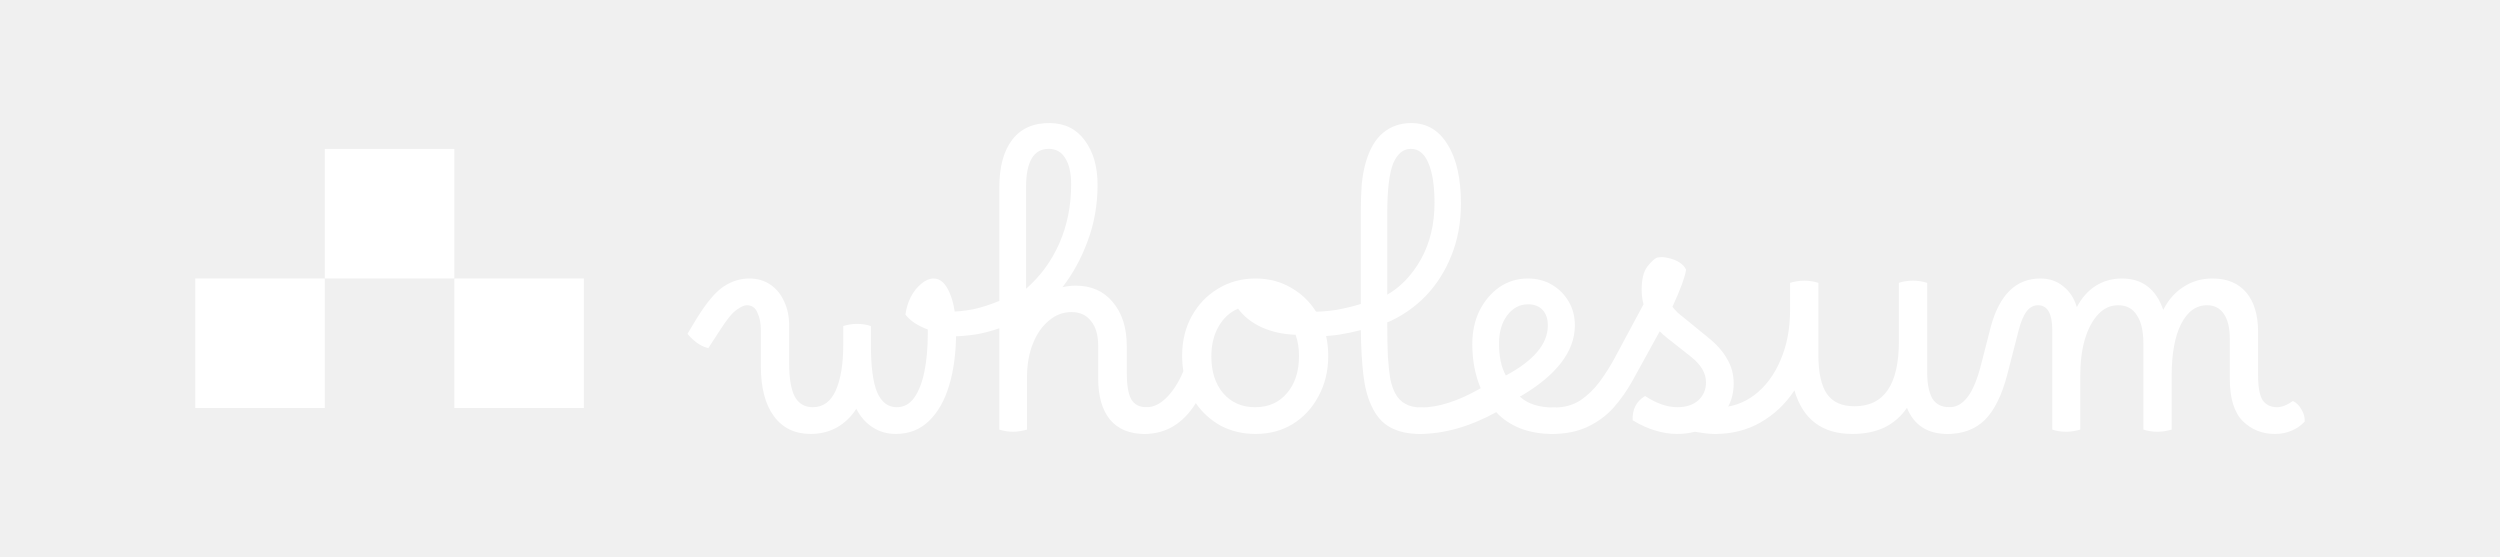
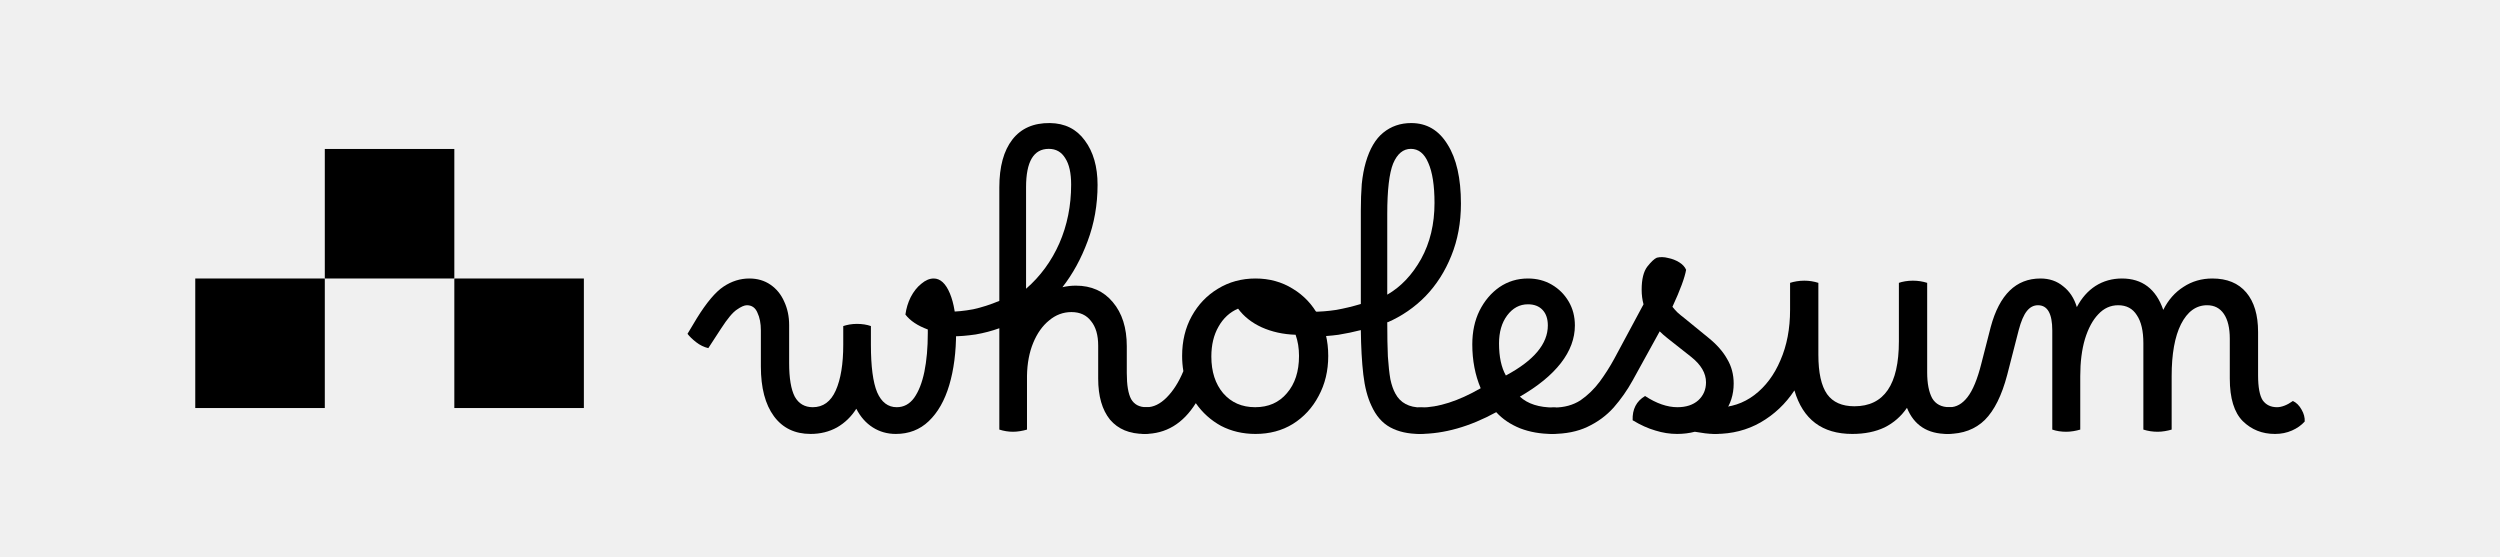
<svg xmlns="http://www.w3.org/2000/svg" width="193" height="43" viewBox="0 0 193 43" fill="none">
-   <rect width="10" height="10" transform="matrix(-1 8.74228e-08 8.74228e-08 1 35.0745 11.5)" fill="white" />
-   <rect width="10" height="10" transform="matrix(-1 8.74228e-08 8.74228e-08 1 45.0745 21.5)" fill="white" />
-   <rect width="10" height="10" transform="matrix(-1 8.74228e-08 8.74228e-08 1 25.0745 21.5)" fill="white" />
-   <path d="M54.682 26.876C54.346 26.796 54.035 26.644 53.746 26.42C53.459 26.196 53.234 25.98 53.075 25.772L53.794 24.572C54.547 23.356 55.234 22.54 55.858 22.124C56.483 21.708 57.147 21.5 57.85 21.5C58.474 21.5 59.019 21.66 59.483 21.98C59.947 22.3 60.298 22.732 60.538 23.276C60.794 23.82 60.922 24.428 60.922 25.1V28.028C60.922 29.196 61.066 30.06 61.355 30.62C61.658 31.164 62.123 31.436 62.746 31.436C63.547 31.436 64.138 31.004 64.522 30.14C64.906 29.276 65.099 28.1 65.099 26.612V25.172C65.243 25.124 65.403 25.084 65.579 25.052C65.77 25.02 65.963 25.004 66.154 25.004C66.555 25.004 66.915 25.06 67.234 25.172V26.612C67.234 28.292 67.394 29.516 67.715 30.284C68.05 31.052 68.555 31.436 69.227 31.436C69.77 31.436 70.219 31.196 70.57 30.716C70.922 30.22 71.186 29.548 71.362 28.7C71.538 27.836 71.626 26.844 71.626 25.724C71.626 25.628 71.626 25.532 71.626 25.436C70.843 25.148 70.266 24.764 69.898 24.284C69.963 23.804 70.099 23.356 70.306 22.94C70.531 22.508 70.802 22.164 71.123 21.908C71.442 21.636 71.763 21.5 72.082 21.5C72.594 21.5 73.01 21.884 73.331 22.652C73.65 23.42 73.811 24.412 73.811 25.628C73.811 27.18 73.635 28.548 73.282 29.732C72.93 30.916 72.403 31.844 71.698 32.516C71.01 33.172 70.162 33.5 69.154 33.5C68.499 33.5 67.906 33.332 67.379 32.996C66.85 32.66 66.427 32.18 66.106 31.556C65.722 32.164 65.227 32.644 64.618 32.996C64.01 33.332 63.331 33.5 62.578 33.5C61.362 33.5 60.419 33.044 59.746 32.132C59.075 31.22 58.739 29.94 58.739 28.292V25.508C58.739 24.964 58.651 24.508 58.474 24.14C58.315 23.756 58.042 23.564 57.658 23.564C57.467 23.564 57.211 23.676 56.891 23.9C56.571 24.108 56.163 24.596 55.666 25.364L54.682 26.876Z" fill="white" />
-   <path d="M79.284 33.164C79.124 33.212 78.948 33.252 78.756 33.284C78.564 33.316 78.38 33.332 78.204 33.332C77.852 33.332 77.5 33.276 77.148 33.164V25.34C76.572 25.548 75.964 25.708 75.324 25.82C74.668 25.916 74.076 25.964 73.548 25.964C72.988 25.964 72.58 25.892 72.324 25.748C72.068 25.604 71.94 25.324 71.94 24.908C71.94 24.62 71.996 24.412 72.108 24.284C72.22 24.14 72.348 24.068 72.492 24.068H73.14C73.796 24.068 74.46 24.004 75.132 23.876C75.788 23.732 76.46 23.516 77.148 23.228V14.468C77.148 12.868 77.484 11.636 78.156 10.772C78.828 9.908 79.796 9.484 81.06 9.5C82.212 9.516 83.108 9.964 83.748 10.844C84.404 11.724 84.732 12.868 84.732 14.276C84.732 15.812 84.476 17.26 83.964 18.62C83.468 19.964 82.82 21.148 82.02 22.172C82.356 22.092 82.7 22.052 83.052 22.052C84.252 22.052 85.204 22.476 85.908 23.324C86.628 24.172 86.988 25.308 86.988 26.732V28.796C86.988 29.724 87.1 30.396 87.324 30.812C87.564 31.228 87.956 31.436 88.5 31.436C88.756 31.436 88.94 31.54 89.052 31.748C89.164 31.94 89.22 32.188 89.22 32.492C89.22 32.796 89.14 33.036 88.98 33.212C88.836 33.404 88.628 33.5 88.356 33.5C87.204 33.5 86.316 33.132 85.692 32.396C85.084 31.644 84.78 30.588 84.78 29.228V26.684C84.78 25.868 84.596 25.236 84.228 24.788C83.876 24.324 83.372 24.092 82.716 24.092C82.076 24.092 81.5 24.308 80.988 24.74C80.476 25.156 80.068 25.732 79.764 26.468C79.46 27.204 79.3 28.052 79.284 29.012V33.164ZM79.212 14.444V22.292C80.316 21.332 81.172 20.164 81.78 18.788C82.388 17.396 82.692 15.884 82.692 14.252C82.692 13.356 82.54 12.676 82.236 12.212C81.948 11.732 81.524 11.492 80.964 11.492C79.796 11.492 79.212 12.476 79.212 14.444Z" fill="white" />
-   <path d="M88.524 31.436C89.052 31.436 89.564 31.188 90.06 30.692C90.572 30.18 91.004 29.5 91.356 28.652C91.292 28.268 91.26 27.876 91.26 27.476C91.26 26.324 91.508 25.3 92.004 24.404C92.5 23.508 93.172 22.804 94.02 22.292C94.884 21.764 95.852 21.5 96.924 21.5C97.996 21.5 98.956 21.764 99.804 22.292C100.652 22.804 101.316 23.508 101.796 24.404C102.292 25.3 102.54 26.324 102.54 27.476C102.54 28.628 102.292 29.66 101.796 30.572C101.316 31.484 100.652 32.204 99.804 32.732C98.972 33.244 98.012 33.5 96.924 33.5C95.948 33.5 95.06 33.292 94.26 32.876C93.476 32.444 92.828 31.86 92.316 31.124C91.324 32.708 90.004 33.5 88.356 33.5C88.148 33.5 87.98 33.404 87.852 33.212C87.724 33.02 87.66 32.772 87.66 32.468C87.66 31.78 87.948 31.436 88.524 31.436ZM96.9 31.436C97.924 31.436 98.74 31.076 99.348 30.356C99.972 29.636 100.284 28.676 100.284 27.476C100.284 26.884 100.196 26.34 100.02 25.844C99.06 25.812 98.188 25.62 97.404 25.268C96.636 24.916 96.028 24.436 95.58 23.828C94.94 24.1 94.436 24.564 94.068 25.22C93.7 25.86 93.516 26.628 93.516 27.524C93.516 28.692 93.82 29.636 94.428 30.356C95.052 31.076 95.876 31.436 96.9 31.436Z" fill="white" />
-   <path d="M109.592 33.5C108.712 33.5 107.96 33.332 107.336 32.996C106.712 32.66 106.224 32.1 105.872 31.316C105.568 30.676 105.36 29.876 105.248 28.916C105.136 27.956 105.072 26.812 105.056 25.484C104.496 25.628 103.92 25.748 103.328 25.844C102.736 25.924 102.192 25.964 101.696 25.964C101.136 25.964 100.728 25.892 100.472 25.748C100.216 25.604 100.088 25.324 100.088 24.908C100.088 24.62 100.144 24.412 100.256 24.284C100.368 24.14 100.496 24.068 100.64 24.068H101.288C101.912 24.068 102.536 24.02 103.16 23.924C103.784 23.812 104.416 23.66 105.056 23.468V16.268C105.056 15.516 105.08 14.828 105.128 14.204C105.192 13.58 105.296 13.02 105.44 12.524C105.744 11.484 106.192 10.724 106.784 10.244C107.392 9.748 108.112 9.5 108.944 9.5C110.144 9.5 111.08 10.052 111.752 11.156C112.44 12.244 112.784 13.764 112.784 15.716C112.784 17.188 112.536 18.532 112.04 19.748C111.56 20.948 110.896 21.988 110.048 22.868C109.2 23.732 108.224 24.404 107.12 24.884L107.096 24.836C107.096 25.924 107.112 26.82 107.144 27.524C107.192 28.228 107.256 28.812 107.336 29.276C107.432 29.724 107.56 30.092 107.72 30.38C108.104 31.1 108.776 31.46 109.736 31.46C109.96 31.46 110.136 31.556 110.264 31.748C110.408 31.924 110.48 32.172 110.48 32.492C110.48 33.164 110.184 33.5 109.592 33.5ZM107.096 16.532V22.748C108.152 22.14 109.024 21.22 109.712 19.988C110.4 18.74 110.744 17.3 110.744 15.668C110.744 14.324 110.584 13.292 110.264 12.572C109.96 11.852 109.512 11.492 108.92 11.492C108.328 11.492 107.872 11.868 107.552 12.62C107.248 13.372 107.096 14.676 107.096 16.532Z" fill="white" />
-   <path d="M109.581 33.5C109.373 33.5 109.197 33.404 109.053 33.212C108.909 33.02 108.837 32.788 108.837 32.516C108.837 32.18 108.917 31.924 109.077 31.748C109.221 31.556 109.421 31.46 109.677 31.46C111.037 31.46 112.581 30.964 114.309 29.972C113.877 28.948 113.661 27.82 113.661 26.588C113.661 25.612 113.845 24.748 114.213 23.996C114.597 23.228 115.109 22.62 115.749 22.172C116.405 21.724 117.141 21.5 117.957 21.5C118.645 21.5 119.261 21.66 119.805 21.98C120.349 22.3 120.781 22.732 121.101 23.276C121.421 23.82 121.581 24.436 121.581 25.124C121.581 26.132 121.221 27.1 120.501 28.028C119.781 28.956 118.725 29.82 117.333 30.62C117.941 31.18 118.813 31.46 119.949 31.46C120.157 31.46 120.325 31.556 120.453 31.748C120.597 31.94 120.669 32.196 120.669 32.516C120.669 32.82 120.589 33.06 120.429 33.236C120.285 33.412 120.085 33.5 119.829 33.5C118.933 33.5 118.109 33.356 117.357 33.068C116.605 32.764 115.989 32.348 115.509 31.82C113.461 32.94 111.485 33.5 109.581 33.5ZM115.725 26.516C115.725 27.54 115.901 28.364 116.253 28.988C118.413 27.836 119.493 26.548 119.493 25.124C119.493 24.612 119.357 24.212 119.085 23.924C118.813 23.636 118.437 23.492 117.957 23.492C117.317 23.492 116.781 23.78 116.349 24.356C115.933 24.916 115.725 25.636 115.725 26.516Z" fill="white" />
-   <path d="M119.8 33.5C119.592 33.5 119.424 33.404 119.296 33.212C119.168 33.02 119.104 32.772 119.104 32.468C119.104 32.148 119.192 31.9 119.368 31.724C119.528 31.548 119.736 31.46 119.992 31.46C120.76 31.46 121.432 31.276 122.008 30.908C122.568 30.524 123.064 30.044 123.496 29.468C123.928 28.876 124.304 28.284 124.624 27.692L126.88 23.492C126.784 23.14 126.736 22.764 126.736 22.364C126.736 21.564 126.88 20.972 127.168 20.588C127.472 20.204 127.72 19.972 127.912 19.892C128.184 19.828 128.472 19.836 128.776 19.916C129.096 19.98 129.384 20.092 129.64 20.252C129.896 20.412 130.072 20.604 130.168 20.828C130.12 21.116 130.008 21.5 129.832 21.98C129.656 22.46 129.416 23.028 129.112 23.684C129.224 23.828 129.352 23.972 129.496 24.116C129.656 24.26 129.84 24.412 130.048 24.572L131.872 26.06C132.528 26.588 133.016 27.14 133.336 27.716C133.672 28.276 133.84 28.908 133.84 29.612C133.84 30.46 133.6 31.212 133.12 31.868C133.2 32.044 133.24 32.252 133.24 32.492C133.24 32.796 133.16 33.036 133 33.212C132.856 33.404 132.648 33.5 132.376 33.5C132.12 33.5 131.872 33.484 131.632 33.452C131.392 33.42 131.128 33.38 130.84 33.332C130.408 33.444 129.952 33.5 129.472 33.5C128.912 33.5 128.352 33.412 127.792 33.236C127.232 33.076 126.648 32.812 126.04 32.444C126.008 31.596 126.328 30.972 127 30.572C127.88 31.148 128.712 31.436 129.496 31.436C130.168 31.436 130.704 31.26 131.104 30.908C131.504 30.54 131.704 30.076 131.704 29.516C131.704 28.812 131.32 28.156 130.552 27.548L128.728 26.108C128.504 25.932 128.304 25.756 128.128 25.58C128.08 25.66 128.032 25.748 127.984 25.844L126.04 29.372C125.624 30.124 125.136 30.82 124.576 31.46C124.016 32.084 123.344 32.58 122.56 32.948C121.792 33.316 120.872 33.5 119.8 33.5Z" fill="white" />
-   <path d="M132.434 33.5C132.194 33.5 132.01 33.404 131.882 33.212C131.738 33.02 131.666 32.772 131.666 32.468C131.666 32.148 131.746 31.9 131.906 31.724C132.066 31.548 132.274 31.46 132.53 31.46C133.618 31.46 134.586 31.14 135.434 30.5C136.298 29.844 136.97 28.948 137.45 27.812C137.946 26.676 138.194 25.38 138.194 23.924V21.836C138.338 21.788 138.506 21.748 138.698 21.716C138.89 21.684 139.09 21.668 139.298 21.668C139.666 21.668 140.026 21.724 140.378 21.836V27.38C140.378 28.772 140.602 29.788 141.05 30.428C141.498 31.052 142.202 31.364 143.162 31.364C145.45 31.364 146.594 29.692 146.594 26.348V21.836C146.722 21.788 146.882 21.748 147.074 21.716C147.266 21.684 147.466 21.668 147.674 21.668C148.058 21.668 148.426 21.724 148.778 21.836V28.748C148.778 29.596 148.906 30.26 149.162 30.74C149.434 31.204 149.882 31.436 150.506 31.436C150.778 31.436 150.962 31.548 151.058 31.772C151.154 31.996 151.202 32.236 151.202 32.492C151.202 32.748 151.13 32.98 150.986 33.188C150.858 33.396 150.642 33.5 150.338 33.5C148.802 33.5 147.762 32.828 147.218 31.484C146.77 32.14 146.194 32.644 145.49 32.996C144.786 33.332 143.954 33.5 142.994 33.5C140.674 33.5 139.186 32.38 138.53 30.14C137.842 31.18 136.97 32.004 135.914 32.612C134.874 33.204 133.714 33.5 132.434 33.5Z" fill="white" />
-   <path d="M150.348 33.5C150.14 33.5 149.972 33.404 149.844 33.212C149.716 33.02 149.652 32.772 149.652 32.468C149.652 31.78 149.94 31.436 150.516 31.436C151.028 31.436 151.484 31.18 151.884 30.668C152.3 30.14 152.66 29.268 152.964 28.052L153.684 25.244C154.356 22.748 155.636 21.5 157.524 21.5C158.212 21.5 158.796 21.7 159.276 22.1C159.772 22.484 160.124 23.02 160.332 23.708C160.7 23.004 161.18 22.46 161.772 22.076C162.38 21.692 163.06 21.5 163.812 21.5C165.38 21.5 166.444 22.308 167.004 23.924C167.388 23.156 167.908 22.564 168.564 22.148C169.22 21.716 169.964 21.5 170.796 21.5C171.932 21.5 172.804 21.86 173.412 22.58C174.02 23.3 174.324 24.316 174.324 25.628V28.964C174.324 29.892 174.444 30.54 174.684 30.908C174.94 31.26 175.308 31.436 175.788 31.436C175.964 31.436 176.156 31.396 176.364 31.316C176.572 31.236 176.788 31.116 177.012 30.956C177.284 31.084 177.508 31.308 177.684 31.628C177.86 31.932 177.94 32.236 177.924 32.54C177.668 32.828 177.34 33.06 176.94 33.236C176.54 33.412 176.108 33.5 175.644 33.5H175.62C174.644 33.5 173.82 33.172 173.148 32.516C172.476 31.844 172.14 30.748 172.14 29.228V26.156C172.14 25.324 171.988 24.684 171.684 24.236C171.38 23.788 170.948 23.564 170.388 23.564C169.54 23.564 168.868 24.052 168.372 25.028C167.892 25.988 167.652 27.324 167.652 29.036V33.164C167.492 33.212 167.316 33.252 167.124 33.284C166.932 33.316 166.748 33.332 166.572 33.332C166.188 33.332 165.82 33.276 165.468 33.164V26.492C165.468 25.548 165.3 24.828 164.964 24.332C164.644 23.82 164.164 23.564 163.524 23.564C162.932 23.564 162.42 23.796 161.988 24.26C161.556 24.708 161.212 25.348 160.956 26.18C160.716 26.996 160.596 27.948 160.596 29.036V33.164C160.436 33.212 160.26 33.252 160.068 33.284C159.876 33.316 159.692 33.332 159.516 33.332C159.116 33.332 158.756 33.276 158.436 33.164V25.508C158.436 24.212 158.068 23.564 157.332 23.564C156.996 23.564 156.708 23.716 156.468 24.02C156.228 24.324 156.02 24.812 155.844 25.484L154.956 28.94C154.54 30.524 153.964 31.684 153.228 32.42C152.492 33.14 151.532 33.5 150.348 33.5Z" fill="white" />
+   <rect width="10" height="10" transform="matrix(-1 8.74228e-08 8.74228e-08 1 35.0745 11.5)" fill="currentColor" />
+   <rect width="10" height="10" transform="matrix(-1 8.74228e-08 8.74228e-08 1 45.0745 21.5)" fill="currentColor" />
+   <rect width="10" height="10" transform="matrix(-1 8.74228e-08 8.74228e-08 1 25.0745 21.5)" fill="currentColor" />
+   <path d="M54.682 26.876C54.346 26.796 54.035 26.644 53.746 26.42C53.459 26.196 53.234 25.98 53.075 25.772L53.794 24.572C54.547 23.356 55.234 22.54 55.858 22.124C56.483 21.708 57.147 21.5 57.85 21.5C58.474 21.5 59.019 21.66 59.483 21.98C59.947 22.3 60.298 22.732 60.538 23.276C60.794 23.82 60.922 24.428 60.922 25.1V28.028C60.922 29.196 61.066 30.06 61.355 30.62C61.658 31.164 62.123 31.436 62.746 31.436C63.547 31.436 64.138 31.004 64.522 30.14C64.906 29.276 65.099 28.1 65.099 26.612V25.172C65.243 25.124 65.403 25.084 65.579 25.052C65.77 25.02 65.963 25.004 66.154 25.004C66.555 25.004 66.915 25.06 67.234 25.172V26.612C67.234 28.292 67.394 29.516 67.715 30.284C68.05 31.052 68.555 31.436 69.227 31.436C69.77 31.436 70.219 31.196 70.57 30.716C70.922 30.22 71.186 29.548 71.362 28.7C71.538 27.836 71.626 26.844 71.626 25.724C71.626 25.628 71.626 25.532 71.626 25.436C70.843 25.148 70.266 24.764 69.898 24.284C69.963 23.804 70.099 23.356 70.306 22.94C70.531 22.508 70.802 22.164 71.123 21.908C71.442 21.636 71.763 21.5 72.082 21.5C72.594 21.5 73.01 21.884 73.331 22.652C73.65 23.42 73.811 24.412 73.811 25.628C73.811 27.18 73.635 28.548 73.282 29.732C72.93 30.916 72.403 31.844 71.698 32.516C71.01 33.172 70.162 33.5 69.154 33.5C68.499 33.5 67.906 33.332 67.379 32.996C66.85 32.66 66.427 32.18 66.106 31.556C65.722 32.164 65.227 32.644 64.618 32.996C64.01 33.332 63.331 33.5 62.578 33.5C61.362 33.5 60.419 33.044 59.746 32.132C59.075 31.22 58.739 29.94 58.739 28.292V25.508C58.739 24.964 58.651 24.508 58.474 24.14C58.315 23.756 58.042 23.564 57.658 23.564C57.467 23.564 57.211 23.676 56.891 23.9C56.571 24.108 56.163 24.596 55.666 25.364L54.682 26.876Z" fill="currentColor" />
+   <path d="M79.284 33.164C79.124 33.212 78.948 33.252 78.756 33.284C78.564 33.316 78.38 33.332 78.204 33.332C77.852 33.332 77.5 33.276 77.148 33.164V25.34C76.572 25.548 75.964 25.708 75.324 25.82C74.668 25.916 74.076 25.964 73.548 25.964C72.988 25.964 72.58 25.892 72.324 25.748C72.068 25.604 71.94 25.324 71.94 24.908C71.94 24.62 71.996 24.412 72.108 24.284C72.22 24.14 72.348 24.068 72.492 24.068H73.14C73.796 24.068 74.46 24.004 75.132 23.876C75.788 23.732 76.46 23.516 77.148 23.228V14.468C77.148 12.868 77.484 11.636 78.156 10.772C78.828 9.908 79.796 9.484 81.06 9.5C82.212 9.516 83.108 9.964 83.748 10.844C84.404 11.724 84.732 12.868 84.732 14.276C84.732 15.812 84.476 17.26 83.964 18.62C83.468 19.964 82.82 21.148 82.02 22.172C82.356 22.092 82.7 22.052 83.052 22.052C84.252 22.052 85.204 22.476 85.908 23.324C86.628 24.172 86.988 25.308 86.988 26.732V28.796C86.988 29.724 87.1 30.396 87.324 30.812C87.564 31.228 87.956 31.436 88.5 31.436C88.756 31.436 88.94 31.54 89.052 31.748C89.164 31.94 89.22 32.188 89.22 32.492C89.22 32.796 89.14 33.036 88.98 33.212C88.836 33.404 88.628 33.5 88.356 33.5C87.204 33.5 86.316 33.132 85.692 32.396C85.084 31.644 84.78 30.588 84.78 29.228V26.684C84.78 25.868 84.596 25.236 84.228 24.788C83.876 24.324 83.372 24.092 82.716 24.092C82.076 24.092 81.5 24.308 80.988 24.74C80.476 25.156 80.068 25.732 79.764 26.468C79.46 27.204 79.3 28.052 79.284 29.012V33.164ZM79.212 14.444V22.292C80.316 21.332 81.172 20.164 81.78 18.788C82.388 17.396 82.692 15.884 82.692 14.252C82.692 13.356 82.54 12.676 82.236 12.212C81.948 11.732 81.524 11.492 80.964 11.492C79.796 11.492 79.212 12.476 79.212 14.444Z" fill="currentColor" />
+   <path d="M88.524 31.436C89.052 31.436 89.564 31.188 90.06 30.692C90.572 30.18 91.004 29.5 91.356 28.652C91.292 28.268 91.26 27.876 91.26 27.476C91.26 26.324 91.508 25.3 92.004 24.404C92.5 23.508 93.172 22.804 94.02 22.292C94.884 21.764 95.852 21.5 96.924 21.5C97.996 21.5 98.956 21.764 99.804 22.292C100.652 22.804 101.316 23.508 101.796 24.404C102.292 25.3 102.54 26.324 102.54 27.476C102.54 28.628 102.292 29.66 101.796 30.572C101.316 31.484 100.652 32.204 99.804 32.732C98.972 33.244 98.012 33.5 96.924 33.5C95.948 33.5 95.06 33.292 94.26 32.876C93.476 32.444 92.828 31.86 92.316 31.124C91.324 32.708 90.004 33.5 88.356 33.5C88.148 33.5 87.98 33.404 87.852 33.212C87.724 33.02 87.66 32.772 87.66 32.468C87.66 31.78 87.948 31.436 88.524 31.436ZM96.9 31.436C97.924 31.436 98.74 31.076 99.348 30.356C99.972 29.636 100.284 28.676 100.284 27.476C100.284 26.884 100.196 26.34 100.02 25.844C99.06 25.812 98.188 25.62 97.404 25.268C96.636 24.916 96.028 24.436 95.58 23.828C94.94 24.1 94.436 24.564 94.068 25.22C93.7 25.86 93.516 26.628 93.516 27.524C93.516 28.692 93.82 29.636 94.428 30.356C95.052 31.076 95.876 31.436 96.9 31.436Z" fill="currentColor" />
+   <path d="M109.592 33.5C108.712 33.5 107.96 33.332 107.336 32.996C106.712 32.66 106.224 32.1 105.872 31.316C105.568 30.676 105.36 29.876 105.248 28.916C105.136 27.956 105.072 26.812 105.056 25.484C104.496 25.628 103.92 25.748 103.328 25.844C102.736 25.924 102.192 25.964 101.696 25.964C101.136 25.964 100.728 25.892 100.472 25.748C100.216 25.604 100.088 25.324 100.088 24.908C100.088 24.62 100.144 24.412 100.256 24.284C100.368 24.14 100.496 24.068 100.64 24.068H101.288C101.912 24.068 102.536 24.02 103.16 23.924C103.784 23.812 104.416 23.66 105.056 23.468V16.268C105.056 15.516 105.08 14.828 105.128 14.204C105.192 13.58 105.296 13.02 105.44 12.524C105.744 11.484 106.192 10.724 106.784 10.244C107.392 9.748 108.112 9.5 108.944 9.5C110.144 9.5 111.08 10.052 111.752 11.156C112.44 12.244 112.784 13.764 112.784 15.716C112.784 17.188 112.536 18.532 112.04 19.748C111.56 20.948 110.896 21.988 110.048 22.868C109.2 23.732 108.224 24.404 107.12 24.884L107.096 24.836C107.096 25.924 107.112 26.82 107.144 27.524C107.192 28.228 107.256 28.812 107.336 29.276C107.432 29.724 107.56 30.092 107.72 30.38C108.104 31.1 108.776 31.46 109.736 31.46C109.96 31.46 110.136 31.556 110.264 31.748C110.408 31.924 110.48 32.172 110.48 32.492C110.48 33.164 110.184 33.5 109.592 33.5ZM107.096 16.532V22.748C108.152 22.14 109.024 21.22 109.712 19.988C110.4 18.74 110.744 17.3 110.744 15.668C110.744 14.324 110.584 13.292 110.264 12.572C109.96 11.852 109.512 11.492 108.92 11.492C108.328 11.492 107.872 11.868 107.552 12.62C107.248 13.372 107.096 14.676 107.096 16.532Z" fill="currentColor" />
+   <path d="M109.581 33.5C109.373 33.5 109.197 33.404 109.053 33.212C108.909 33.02 108.837 32.788 108.837 32.516C108.837 32.18 108.917 31.924 109.077 31.748C109.221 31.556 109.421 31.46 109.677 31.46C111.037 31.46 112.581 30.964 114.309 29.972C113.877 28.948 113.661 27.82 113.661 26.588C113.661 25.612 113.845 24.748 114.213 23.996C114.597 23.228 115.109 22.62 115.749 22.172C116.405 21.724 117.141 21.5 117.957 21.5C118.645 21.5 119.261 21.66 119.805 21.98C120.349 22.3 120.781 22.732 121.101 23.276C121.421 23.82 121.581 24.436 121.581 25.124C121.581 26.132 121.221 27.1 120.501 28.028C119.781 28.956 118.725 29.82 117.333 30.62C117.941 31.18 118.813 31.46 119.949 31.46C120.157 31.46 120.325 31.556 120.453 31.748C120.597 31.94 120.669 32.196 120.669 32.516C120.669 32.82 120.589 33.06 120.429 33.236C120.285 33.412 120.085 33.5 119.829 33.5C118.933 33.5 118.109 33.356 117.357 33.068C116.605 32.764 115.989 32.348 115.509 31.82C113.461 32.94 111.485 33.5 109.581 33.5ZM115.725 26.516C115.725 27.54 115.901 28.364 116.253 28.988C118.413 27.836 119.493 26.548 119.493 25.124C119.493 24.612 119.357 24.212 119.085 23.924C118.813 23.636 118.437 23.492 117.957 23.492C117.317 23.492 116.781 23.78 116.349 24.356C115.933 24.916 115.725 25.636 115.725 26.516Z" fill="currentColor" />
+   <path d="M119.8 33.5C119.592 33.5 119.424 33.404 119.296 33.212C119.168 33.02 119.104 32.772 119.104 32.468C119.104 32.148 119.192 31.9 119.368 31.724C119.528 31.548 119.736 31.46 119.992 31.46C120.76 31.46 121.432 31.276 122.008 30.908C122.568 30.524 123.064 30.044 123.496 29.468C123.928 28.876 124.304 28.284 124.624 27.692L126.88 23.492C126.784 23.14 126.736 22.764 126.736 22.364C126.736 21.564 126.88 20.972 127.168 20.588C127.472 20.204 127.72 19.972 127.912 19.892C128.184 19.828 128.472 19.836 128.776 19.916C129.096 19.98 129.384 20.092 129.64 20.252C129.896 20.412 130.072 20.604 130.168 20.828C130.12 21.116 130.008 21.5 129.832 21.98C129.656 22.46 129.416 23.028 129.112 23.684C129.224 23.828 129.352 23.972 129.496 24.116C129.656 24.26 129.84 24.412 130.048 24.572L131.872 26.06C132.528 26.588 133.016 27.14 133.336 27.716C133.672 28.276 133.84 28.908 133.84 29.612C133.84 30.46 133.6 31.212 133.12 31.868C133.2 32.044 133.24 32.252 133.24 32.492C133.24 32.796 133.16 33.036 133 33.212C132.856 33.404 132.648 33.5 132.376 33.5C132.12 33.5 131.872 33.484 131.632 33.452C131.392 33.42 131.128 33.38 130.84 33.332C130.408 33.444 129.952 33.5 129.472 33.5C128.912 33.5 128.352 33.412 127.792 33.236C127.232 33.076 126.648 32.812 126.04 32.444C126.008 31.596 126.328 30.972 127 30.572C127.88 31.148 128.712 31.436 129.496 31.436C130.168 31.436 130.704 31.26 131.104 30.908C131.504 30.54 131.704 30.076 131.704 29.516C131.704 28.812 131.32 28.156 130.552 27.548L128.728 26.108C128.504 25.932 128.304 25.756 128.128 25.58C128.08 25.66 128.032 25.748 127.984 25.844L126.04 29.372C125.624 30.124 125.136 30.82 124.576 31.46C124.016 32.084 123.344 32.58 122.56 32.948C121.792 33.316 120.872 33.5 119.8 33.5Z" fill="currentColor" />
+   <path d="M132.434 33.5C132.194 33.5 132.01 33.404 131.882 33.212C131.738 33.02 131.666 32.772 131.666 32.468C131.666 32.148 131.746 31.9 131.906 31.724C132.066 31.548 132.274 31.46 132.53 31.46C133.618 31.46 134.586 31.14 135.434 30.5C136.298 29.844 136.97 28.948 137.45 27.812C137.946 26.676 138.194 25.38 138.194 23.924V21.836C138.338 21.788 138.506 21.748 138.698 21.716C138.89 21.684 139.09 21.668 139.298 21.668C139.666 21.668 140.026 21.724 140.378 21.836V27.38C140.378 28.772 140.602 29.788 141.05 30.428C141.498 31.052 142.202 31.364 143.162 31.364C145.45 31.364 146.594 29.692 146.594 26.348V21.836C146.722 21.788 146.882 21.748 147.074 21.716C147.266 21.684 147.466 21.668 147.674 21.668C148.058 21.668 148.426 21.724 148.778 21.836V28.748C148.778 29.596 148.906 30.26 149.162 30.74C149.434 31.204 149.882 31.436 150.506 31.436C150.778 31.436 150.962 31.548 151.058 31.772C151.154 31.996 151.202 32.236 151.202 32.492C151.202 32.748 151.13 32.98 150.986 33.188C150.858 33.396 150.642 33.5 150.338 33.5C148.802 33.5 147.762 32.828 147.218 31.484C146.77 32.14 146.194 32.644 145.49 32.996C144.786 33.332 143.954 33.5 142.994 33.5C140.674 33.5 139.186 32.38 138.53 30.14C137.842 31.18 136.97 32.004 135.914 32.612C134.874 33.204 133.714 33.5 132.434 33.5Z" fill="currentColor" />
+   <path d="M150.348 33.5C150.14 33.5 149.972 33.404 149.844 33.212C149.716 33.02 149.652 32.772 149.652 32.468C149.652 31.78 149.94 31.436 150.516 31.436C151.028 31.436 151.484 31.18 151.884 30.668C152.3 30.14 152.66 29.268 152.964 28.052L153.684 25.244C154.356 22.748 155.636 21.5 157.524 21.5C158.212 21.5 158.796 21.7 159.276 22.1C159.772 22.484 160.124 23.02 160.332 23.708C160.7 23.004 161.18 22.46 161.772 22.076C162.38 21.692 163.06 21.5 163.812 21.5C165.38 21.5 166.444 22.308 167.004 23.924C167.388 23.156 167.908 22.564 168.564 22.148C169.22 21.716 169.964 21.5 170.796 21.5C171.932 21.5 172.804 21.86 173.412 22.58C174.02 23.3 174.324 24.316 174.324 25.628V28.964C174.324 29.892 174.444 30.54 174.684 30.908C174.94 31.26 175.308 31.436 175.788 31.436C175.964 31.436 176.156 31.396 176.364 31.316C176.572 31.236 176.788 31.116 177.012 30.956C177.284 31.084 177.508 31.308 177.684 31.628C177.86 31.932 177.94 32.236 177.924 32.54C177.668 32.828 177.34 33.06 176.94 33.236C176.54 33.412 176.108 33.5 175.644 33.5H175.62C174.644 33.5 173.82 33.172 173.148 32.516C172.476 31.844 172.14 30.748 172.14 29.228V26.156C172.14 25.324 171.988 24.684 171.684 24.236C171.38 23.788 170.948 23.564 170.388 23.564C169.54 23.564 168.868 24.052 168.372 25.028C167.892 25.988 167.652 27.324 167.652 29.036V33.164C167.492 33.212 167.316 33.252 167.124 33.284C166.932 33.316 166.748 33.332 166.572 33.332C166.188 33.332 165.82 33.276 165.468 33.164V26.492C165.468 25.548 165.3 24.828 164.964 24.332C164.644 23.82 164.164 23.564 163.524 23.564C162.932 23.564 162.42 23.796 161.988 24.26C161.556 24.708 161.212 25.348 160.956 26.18C160.716 26.996 160.596 27.948 160.596 29.036V33.164C160.436 33.212 160.26 33.252 160.068 33.284C159.876 33.316 159.692 33.332 159.516 33.332C159.116 33.332 158.756 33.276 158.436 33.164V25.508C158.436 24.212 158.068 23.564 157.332 23.564C156.996 23.564 156.708 23.716 156.468 24.02C156.228 24.324 156.02 24.812 155.844 25.484L154.956 28.94C154.54 30.524 153.964 31.684 153.228 32.42C152.492 33.14 151.532 33.5 150.348 33.5Z" fill="currentColor" />
</svg>
